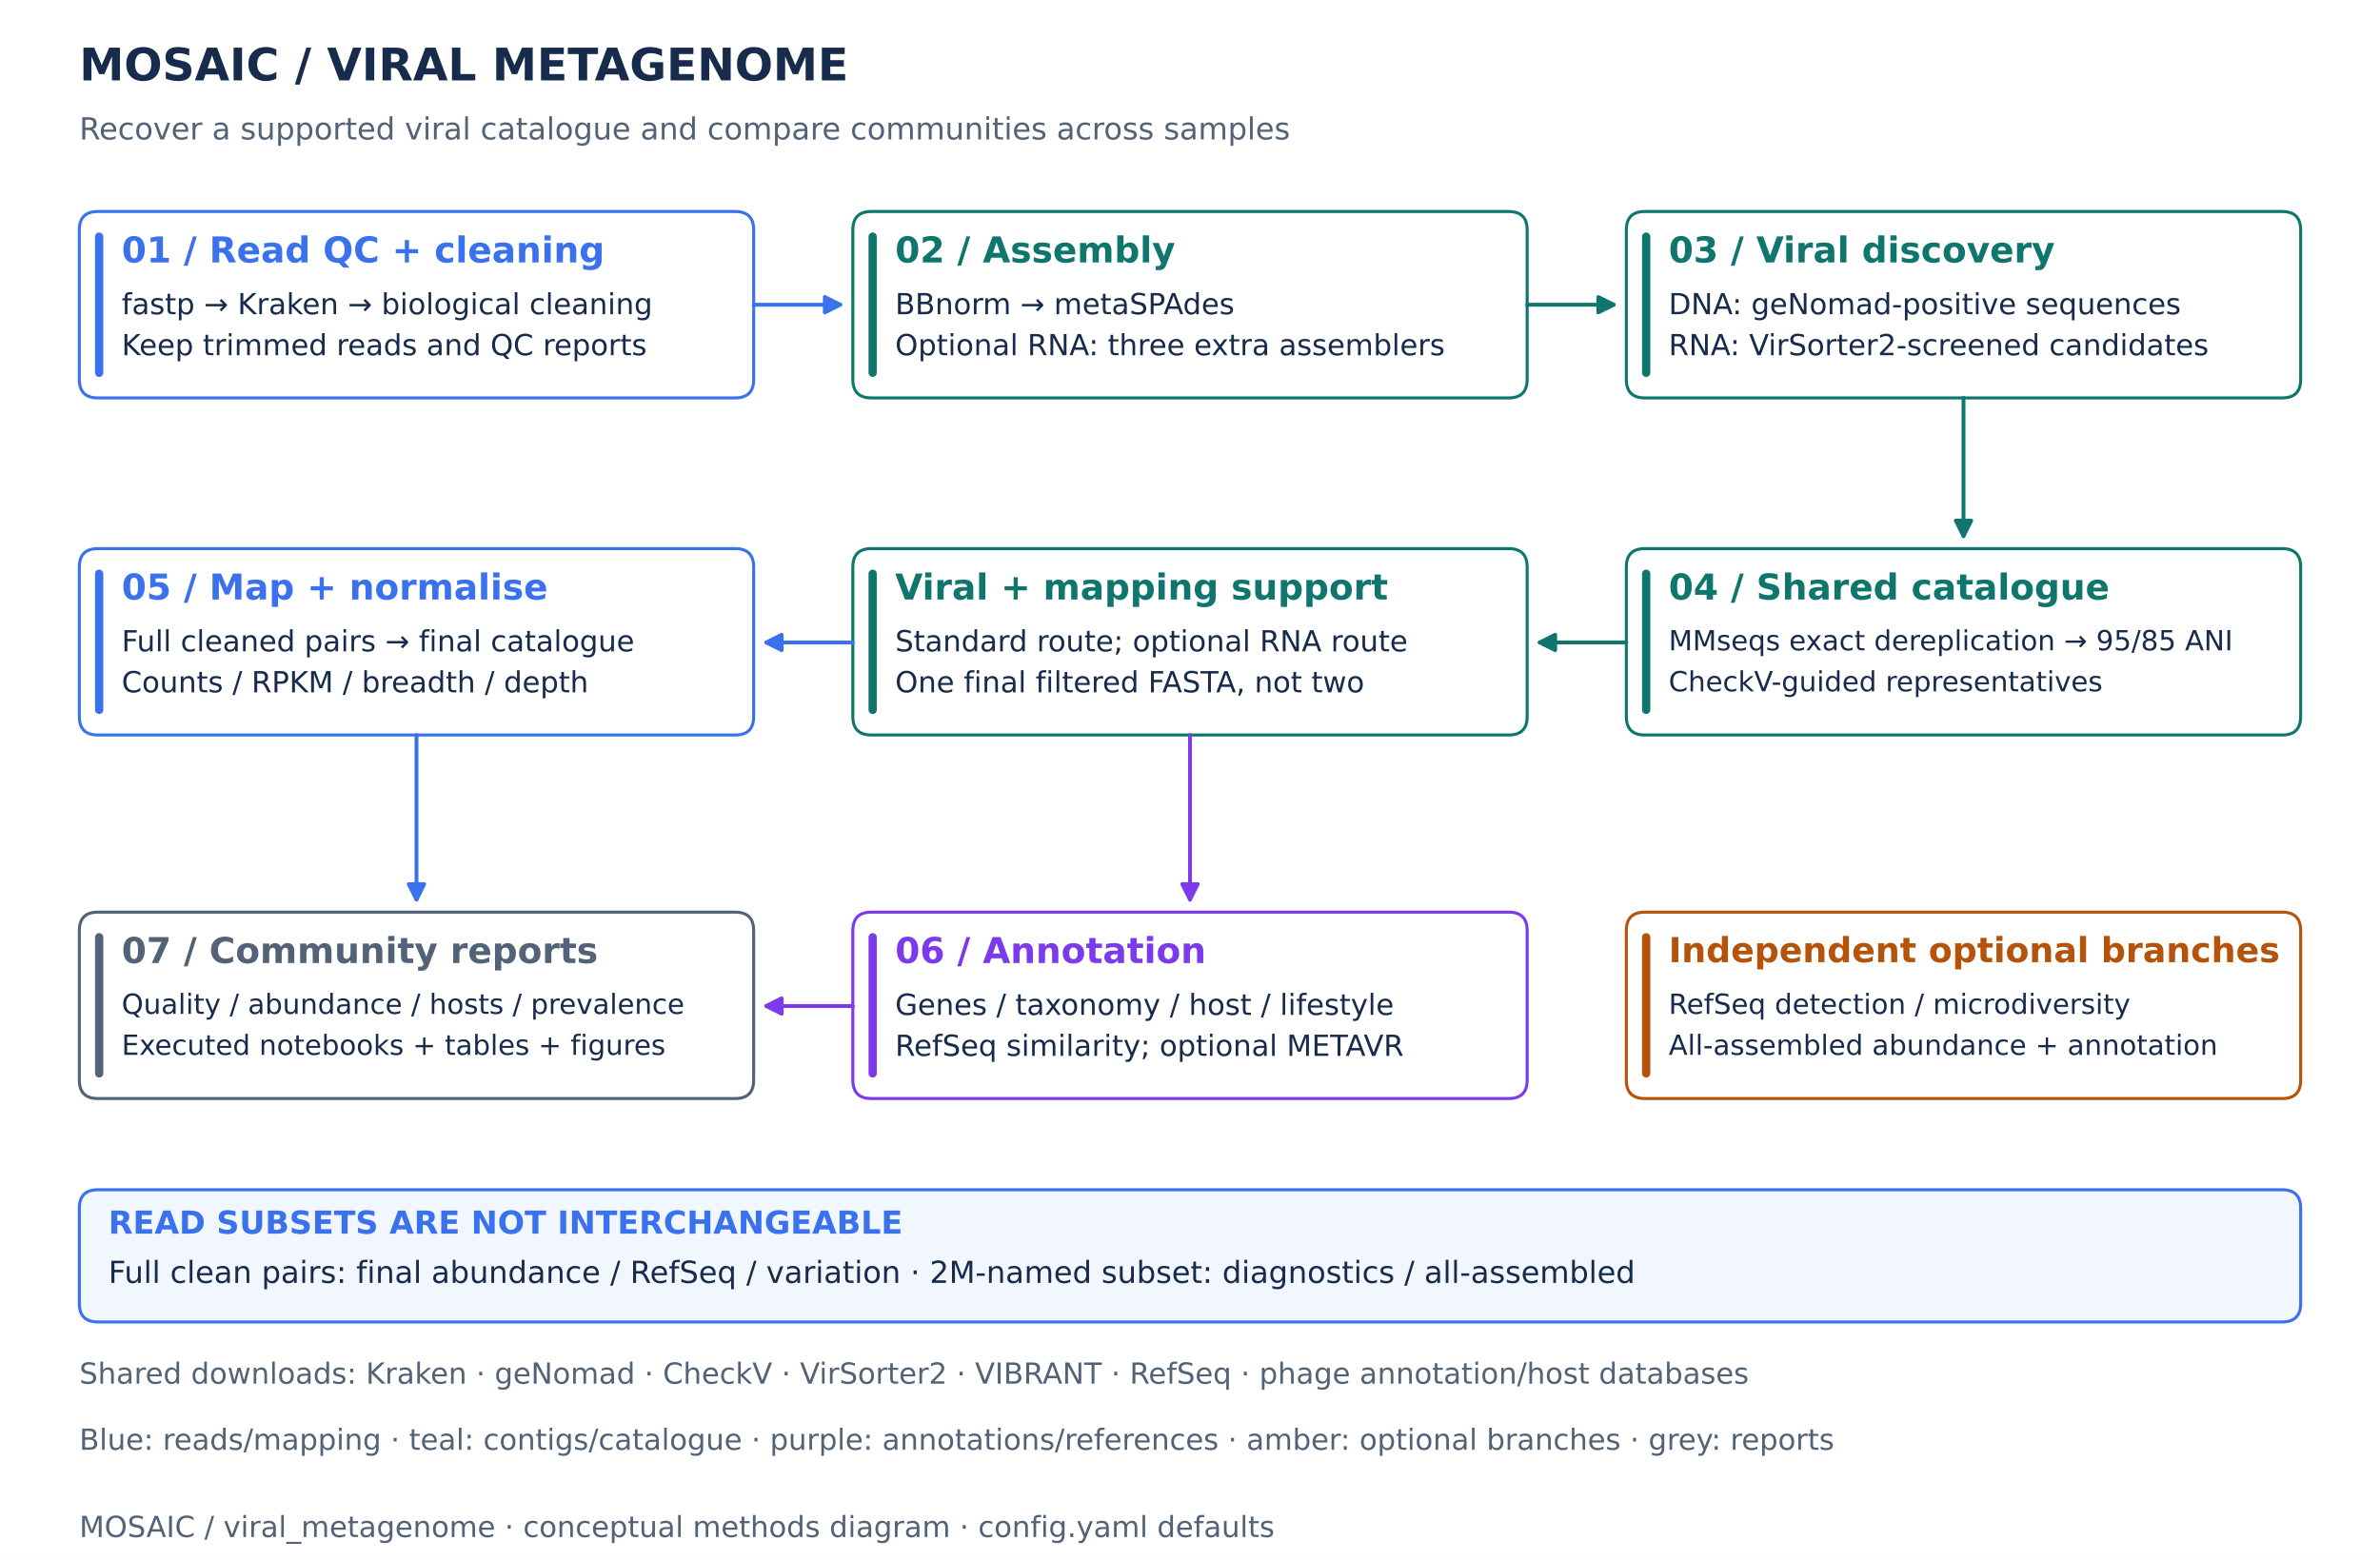
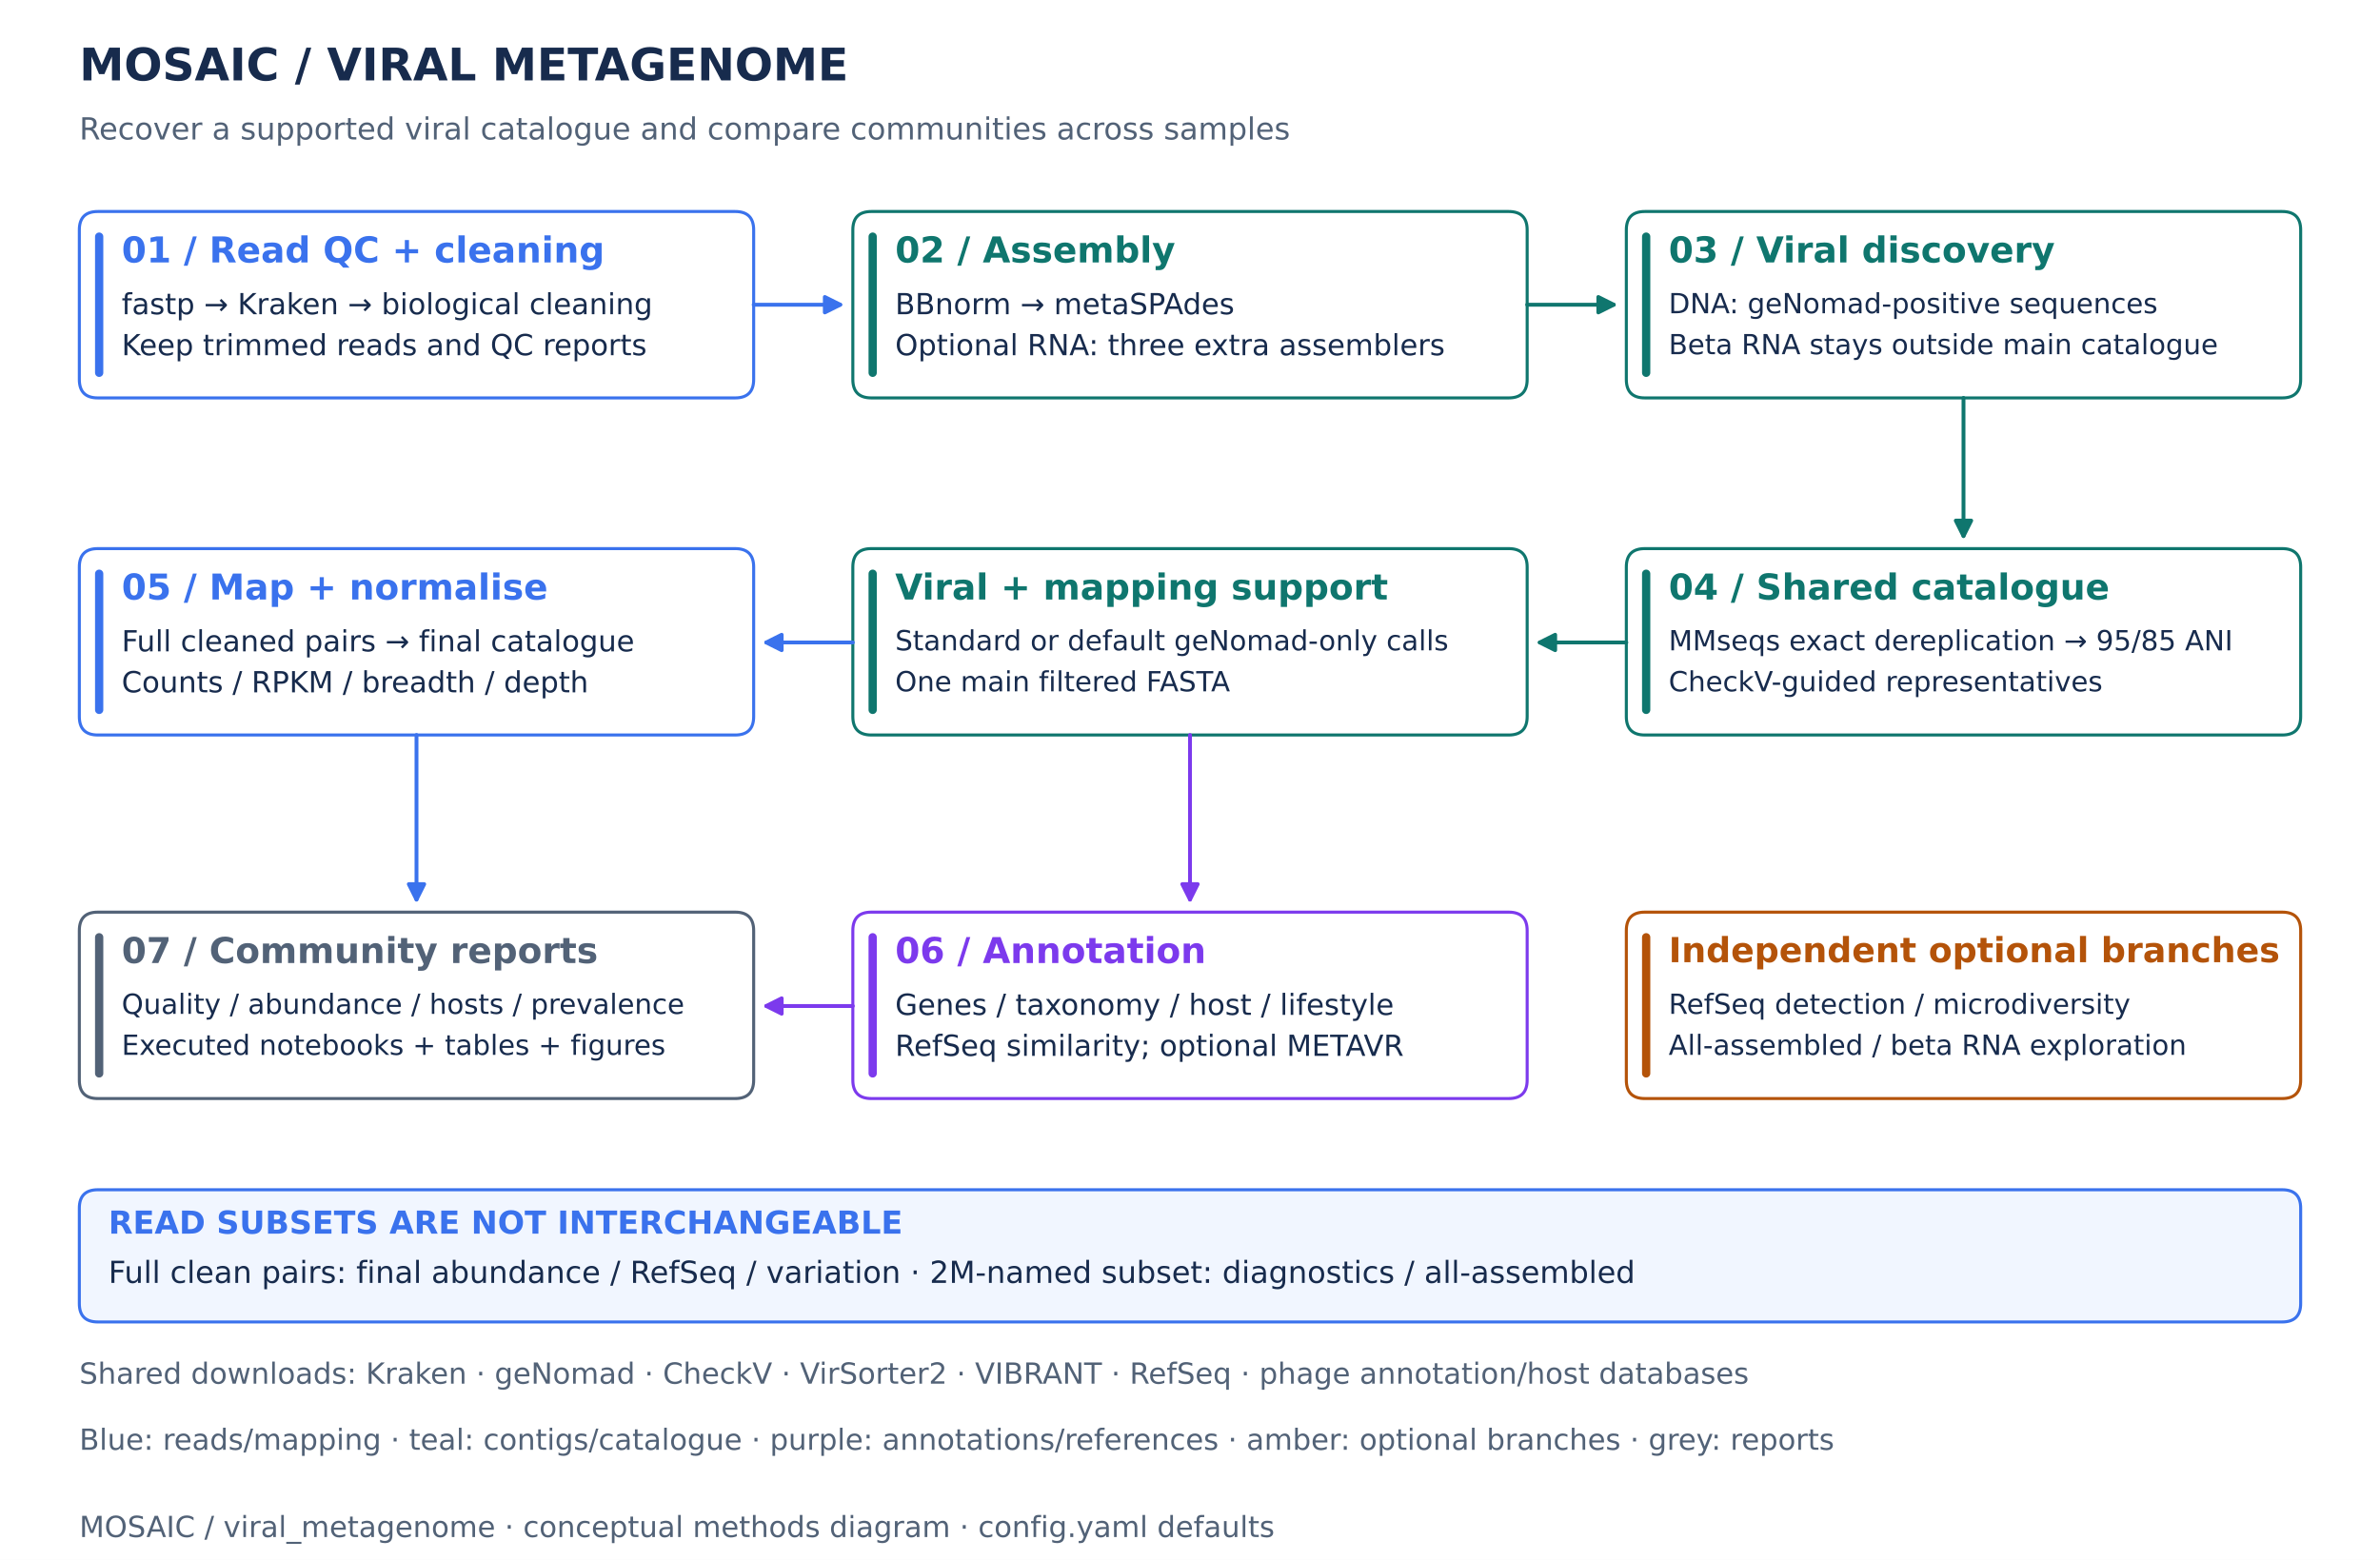
<svg xmlns="http://www.w3.org/2000/svg" width="864pt" height="566.4pt" viewBox="0 0 864 566.4" version="1.1">
  <defs>
    <style type="text/css">*{stroke-linejoin: round; stroke-linecap: butt}</style>
  </defs>
  <g id="figure_1">
    <g id="patch_1">
      <path d="M 0 566.4 L 864 566.4 L 864 0 L 0 0 z " style="fill: #ffffff" />
    </g>
    <g id="axes_1">
      <g id="patch_2">
        <path d="M 35.52 76.8 L 266.88 76.8 Q 273.6 76.8 273.6 83.52 L 273.6 137.76 Q 273.6 144.48 266.88 144.48 L 35.52 144.48 Q 28.8 144.48 28.8 137.76 L 28.8 83.52 Q 28.8 76.8 35.52 76.8 z " clip-path="url(#p16127d34ea)" style="fill: #ffffff; stroke: #3a72ed; stroke-width: 1.1; stroke-linejoin: miter" />
      </g>
      <g id="patch_3">
        <path d="M 316.32 76.8 L 547.68 76.8 Q 554.4 76.8 554.4 83.52 L 554.4 137.76 Q 554.4 144.48 547.68 144.48 L 316.32 144.48 Q 309.6 144.48 309.6 137.76 L 309.6 83.52 Q 309.6 76.8 316.32 76.8 z " clip-path="url(#p16127d34ea)" style="fill: #ffffff; stroke: #0f766e; stroke-width: 1.1; stroke-linejoin: miter" />
      </g>
      <g id="patch_4">
        <path d="M 597.12 76.8 L 828.48 76.8 Q 835.2 76.8 835.2 83.52 L 835.2 137.76 Q 835.2 144.48 828.48 144.48 L 597.12 144.48 Q 590.4 144.48 590.4 137.76 L 590.4 83.52 Q 590.4 76.8 597.12 76.8 z " clip-path="url(#p16127d34ea)" style="fill: #ffffff; stroke: #0f766e; stroke-width: 1.1; stroke-linejoin: miter" />
      </g>
      <g id="patch_5">
        <path d="M 273.6 110.64 Q 290.099 110.64 305.033 110.64 " clip-path="url(#p16127d34ea)" style="fill: none; stroke: #3a72ed; stroke-width: 1.4; stroke-linecap: round" />
        <path d="M 299.433 107.84 L 305.033 110.64 L 299.433 113.44 z " clip-path="url(#p16127d34ea)" style="fill: #3a72ed; stroke: #3a72ed; stroke-width: 1.4; stroke-linecap: round" />
      </g>
      <g id="patch_6">
        <path d="M 554.4 110.64 Q 570.899 110.64 585.833 110.64 " clip-path="url(#p16127d34ea)" style="fill: none; stroke: #0f766e; stroke-width: 1.4; stroke-linecap: round" />
        <path d="M 580.233 107.84 L 585.833 110.64 L 580.233 113.44 z " clip-path="url(#p16127d34ea)" style="fill: #0f766e; stroke: #0f766e; stroke-width: 1.4; stroke-linecap: round" />
      </g>
      <g id="patch_7">
        <path d="M 597.12 199.2 L 828.48 199.2 Q 835.2 199.2 835.2 205.92 L 835.2 260.16 Q 835.2 266.88 828.48 266.88 L 597.12 266.88 Q 590.4 266.88 590.4 260.16 L 590.4 205.92 Q 590.4 199.2 597.12 199.2 z " clip-path="url(#p16127d34ea)" style="fill: #ffffff; stroke: #0f766e; stroke-width: 1.1; stroke-linejoin: miter" />
      </g>
      <g id="patch_8">
        <path d="M 316.32 199.2 L 547.68 199.2 Q 554.4 199.2 554.4 205.92 L 554.4 260.16 Q 554.4 266.88 547.68 266.88 L 316.32 266.88 Q 309.6 266.88 309.6 260.16 L 309.6 205.92 Q 309.6 199.2 316.32 199.2 z " clip-path="url(#p16127d34ea)" style="fill: #ffffff; stroke: #0f766e; stroke-width: 1.1; stroke-linejoin: miter" />
      </g>
      <g id="patch_9">
        <path d="M 35.52 199.2 L 266.88 199.2 Q 273.6 199.2 273.6 205.92 L 273.6 260.16 Q 273.6 266.88 266.88 266.88 L 35.52 266.88 Q 28.8 266.88 28.8 260.16 L 28.8 205.92 Q 28.8 199.2 35.52 199.2 z " clip-path="url(#p16127d34ea)" style="fill: #ffffff; stroke: #3a72ed; stroke-width: 1.1; stroke-linejoin: miter" />
      </g>
      <g id="patch_10">
        <path d="M 712.8 144.48 Q 712.8 170.339 712.8 194.632 " clip-path="url(#p16127d34ea)" style="fill: none; stroke: #0f766e; stroke-width: 1.4; stroke-linecap: round" />
        <path d="M 715.6 189.032 L 712.8 194.632 L 710 189.032 z " clip-path="url(#p16127d34ea)" style="fill: #0f766e; stroke: #0f766e; stroke-width: 1.4; stroke-linecap: round" />
      </g>
      <g id="patch_11">
        <path d="M 590.4 233.28 Q 573.901 233.28 558.967 233.28 " clip-path="url(#p16127d34ea)" style="fill: none; stroke: #0f766e; stroke-width: 1.4; stroke-linecap: round" />
        <path d="M 564.567 236.08 L 558.967 233.28 L 564.567 230.48 z " clip-path="url(#p16127d34ea)" style="fill: #0f766e; stroke: #0f766e; stroke-width: 1.4; stroke-linecap: round" />
      </g>
      <g id="patch_12">
        <path d="M 309.6 233.28 Q 293.101 233.28 278.167 233.28 " clip-path="url(#p16127d34ea)" style="fill: none; stroke: #3a72ed; stroke-width: 1.4; stroke-linecap: round" />
        <path d="M 283.767 236.08 L 278.167 233.28 L 283.767 230.48 z " clip-path="url(#p16127d34ea)" style="fill: #3a72ed; stroke: #3a72ed; stroke-width: 1.4; stroke-linecap: round" />
      </g>
      <g id="patch_13">
        <path d="M 35.52 331.2 L 266.88 331.2 Q 273.6 331.2 273.6 337.92 L 273.6 392.16 Q 273.6 398.88 266.88 398.88 L 35.52 398.88 Q 28.8 398.88 28.8 392.16 L 28.8 337.92 Q 28.8 331.2 35.52 331.2 z " clip-path="url(#p16127d34ea)" style="fill: #ffffff; stroke: #526277; stroke-width: 1.1; stroke-linejoin: miter" />
      </g>
      <g id="patch_14">
        <path d="M 316.32 331.2 L 547.68 331.2 Q 554.4 331.2 554.4 337.92 L 554.4 392.16 Q 554.4 398.88 547.68 398.88 L 316.32 398.88 Q 309.6 398.88 309.6 392.16 L 309.6 337.92 Q 309.6 331.2 316.32 331.2 z " clip-path="url(#p16127d34ea)" style="fill: #ffffff; stroke: #7c3aed; stroke-width: 1.1; stroke-linejoin: miter" />
      </g>
      <g id="patch_15">
        <path d="M 597.12 331.2 L 828.48 331.2 Q 835.2 331.2 835.2 337.92 L 835.2 392.16 Q 835.2 398.88 828.48 398.88 L 597.12 398.88 Q 590.4 398.88 590.4 392.16 L 590.4 337.92 Q 590.4 331.2 597.12 331.2 z " clip-path="url(#p16127d34ea)" style="fill: #ffffff; stroke: #b45309; stroke-width: 1.1; stroke-linejoin: miter" />
      </g>
      <g id="patch_16">
        <path d="M 151.2 266.88 Q 151.2 297.538 151.2 326.632 " clip-path="url(#p16127d34ea)" style="fill: none; stroke: #3a72ed; stroke-width: 1.4; stroke-linecap: round" />
        <path d="M 154 321.032 L 151.2 326.632 L 148.4 321.032 z " clip-path="url(#p16127d34ea)" style="fill: #3a72ed; stroke: #3a72ed; stroke-width: 1.4; stroke-linecap: round" />
      </g>
      <g id="patch_17">
        <path d="M 432 266.88 Q 432 297.538 432 326.632 " clip-path="url(#p16127d34ea)" style="fill: none; stroke: #7c3aed; stroke-width: 1.4; stroke-linecap: round" />
        <path d="M 434.8 321.032 L 432 326.632 L 429.2 321.032 z " clip-path="url(#p16127d34ea)" style="fill: #7c3aed; stroke: #7c3aed; stroke-width: 1.4; stroke-linecap: round" />
      </g>
      <g id="patch_18">
        <path d="M 309.6 365.28 Q 293.101 365.28 278.167 365.28 " clip-path="url(#p16127d34ea)" style="fill: none; stroke: #7c3aed; stroke-width: 1.4; stroke-linecap: round" />
        <path d="M 283.767 368.08 L 278.167 365.28 L 283.767 362.48 z " clip-path="url(#p16127d34ea)" style="fill: #7c3aed; stroke: #7c3aed; stroke-width: 1.4; stroke-linecap: round" />
      </g>
      <g id="patch_19">
        <path d="M 35.52 432 L 828.48 432 Q 835.2 432 835.2 438.72 L 835.2 473.28 Q 835.2 480 828.48 480 L 35.52 480 Q 28.8 480 28.8 473.28 L 28.8 438.72 Q 28.8 432 35.52 432 z " clip-path="url(#p16127d34ea)" style="fill: #f1f6ff; stroke: #3a72ed; stroke-width: 1.1; stroke-linejoin: miter" />
      </g>
      <g id="line2d_1">
        <path d="M 36 85.92 L 36 135.36 " clip-path="url(#p16127d34ea)" style="fill: none; stroke: #3a72ed; stroke-width: 3; stroke-linecap: round" />
      </g>
      <g id="line2d_2">
        <path d="M 316.8 85.92 L 316.8 135.36 " clip-path="url(#p16127d34ea)" style="fill: none; stroke: #0f766e; stroke-width: 3; stroke-linecap: round" />
      </g>
      <g id="line2d_3">
        <path d="M 597.6 85.92 L 597.6 135.36 " clip-path="url(#p16127d34ea)" style="fill: none; stroke: #0f766e; stroke-width: 3; stroke-linecap: round" />
      </g>
      <g id="line2d_4">
        <path d="M 597.6 208.32 L 597.6 257.76 " clip-path="url(#p16127d34ea)" style="fill: none; stroke: #0f766e; stroke-width: 3; stroke-linecap: round" />
      </g>
      <g id="line2d_5">
        <path d="M 316.8 208.32 L 316.8 257.76 " clip-path="url(#p16127d34ea)" style="fill: none; stroke: #0f766e; stroke-width: 3; stroke-linecap: round" />
      </g>
      <g id="line2d_6">
        <path d="M 36 208.32 L 36 257.76 " clip-path="url(#p16127d34ea)" style="fill: none; stroke: #3a72ed; stroke-width: 3; stroke-linecap: round" />
      </g>
      <g id="line2d_7">
        <path d="M 36 340.32 L 36 389.76 " clip-path="url(#p16127d34ea)" style="fill: none; stroke: #526277; stroke-width: 3; stroke-linecap: round" />
      </g>
      <g id="line2d_8">
        <path d="M 316.8 340.32 L 316.8 389.76 " clip-path="url(#p16127d34ea)" style="fill: none; stroke: #7c3aed; stroke-width: 3; stroke-linecap: round" />
      </g>
      <g id="line2d_9">
        <path d="M 597.6 340.32 L 597.6 389.76 " clip-path="url(#p16127d34ea)" style="fill: none; stroke: #b45309; stroke-width: 3; stroke-linecap: round" />
      </g>
      <g id="text_1">
        <text style="font-weight: 700; font-size: 16.32px; font-family: 'DejaVu Sans'; text-anchor: start; fill: #172b4d" x="28.8" y="29.201" transform="rotate(-0 28.8 29.20065)">MOSAIC / VIRAL METAGENOME</text>
      </g>
      <g id="text_2">
        <text style="font-size: 11.04px; font-family: 'DejaVu Sans'; text-anchor: start; fill: #526277" x="28.8" y="50.629" transform="rotate(-0 28.8 50.62868)">Recover a supported viral catalogue and compare communities across samples</text>
      </g>
      <g id="text_3">
        <text style="font-weight: 700; font-size: 12.96px; font-family: 'DejaVu Sans'; text-anchor: start; fill: #3a72ed" x="44.16" y="95.288" transform="rotate(-0 44.16 95.28758)">01 / Read QC + cleaning</text>
      </g>
      <g id="text_4">
        <text style="font-size: 10.56px; font-family: 'DejaVu Sans'; text-anchor: start; fill: #172b4d" x="44.16" y="114.104" transform="rotate(-0 44.16 114.1039)">fastp → Kraken → biological cleaning</text>
      </g>
      <g id="text_5">
        <text style="font-size: 10.56px; font-family: 'DejaVu Sans'; text-anchor: start; fill: #172b4d" x="44.16" y="128.984" transform="rotate(-0 44.16 128.9839)">Keep trimmed reads and QC reports</text>
      </g>
      <g id="text_6">
        <text style="font-weight: 700; font-size: 12.96px; font-family: 'DejaVu Sans'; text-anchor: start; fill: #0f766e" x="324.96" y="95.288" transform="rotate(-0 324.96 95.28758)">02 / Assembly</text>
      </g>
      <g id="text_7">
        <text style="font-size: 10.56px; font-family: 'DejaVu Sans'; text-anchor: start; fill: #172b4d" x="324.96" y="114.104" transform="rotate(-0 324.96 114.1039)">BBnorm → metaSPAdes</text>
      </g>
      <g id="text_8">
        <text style="font-size: 10.56px; font-family: 'DejaVu Sans'; text-anchor: start; fill: #172b4d" x="324.96" y="128.984" transform="rotate(-0 324.96 128.9839)">Optional RNA: three extra assemblers</text>
      </g>
      <g id="text_9">
        <text style="font-weight: 700; font-size: 12.96px; font-family: 'DejaVu Sans'; text-anchor: start; fill: #0f766e" x="605.76" y="95.288" transform="rotate(-0 605.76 95.28758)">03 / Viral discovery</text>
      </g>
      <g id="text_10">
-         <text style="font-size: 10.56px; font-family: 'DejaVu Sans'; text-anchor: start; fill: #172b4d" x="605.76" y="114.104" transform="rotate(-0 605.76 114.1039)">DNA: geNomad-positive sequences</text>
+         <text style="font-size: 10.08px; font-family: 'DejaVu Sans'; text-anchor: start; fill: #172b4d" x="605.76" y="113.739" transform="rotate(-0 605.76 113.7392)">DNA: geNomad-positive sequences</text>
      </g>
      <g id="text_11">
-         <text style="font-size: 10.56px; font-family: 'DejaVu Sans'; text-anchor: start; fill: #172b4d" x="605.76" y="128.984" transform="rotate(-0 605.76 128.9839)">RNA: VirSorter2-screened candidates</text>
+         <text style="font-size: 10.08px; font-family: 'DejaVu Sans'; text-anchor: start; fill: #172b4d" x="605.76" y="128.619" transform="rotate(-0 605.76 128.6192)">Beta RNA stays outside main catalogue</text>
      </g>
      <g id="text_12">
        <text style="font-weight: 700; font-size: 12.96px; font-family: 'DejaVu Sans'; text-anchor: start; fill: #0f766e" x="605.76" y="217.688" transform="rotate(-0 605.76 217.6876)">04 / Shared catalogue</text>
      </g>
      <g id="text_13">
        <text style="font-size: 10.08px; font-family: 'DejaVu Sans'; text-anchor: start; fill: #172b4d" x="605.76" y="236.139" transform="rotate(-0 605.76 236.1392)">MMseqs exact dereplication → 95/85 ANI</text>
      </g>
      <g id="text_14">
        <text style="font-size: 10.08px; font-family: 'DejaVu Sans'; text-anchor: start; fill: #172b4d" x="605.76" y="251.019" transform="rotate(-0 605.76 251.0192)">CheckV-guided representatives</text>
      </g>
      <g id="text_15">
        <text style="font-weight: 700; font-size: 12.96px; font-family: 'DejaVu Sans'; text-anchor: start; fill: #0f766e" x="324.96" y="217.688" transform="rotate(-0 324.96 217.6876)">Viral + mapping support</text>
      </g>
      <g id="text_16">
-         <text style="font-size: 10.56px; font-family: 'DejaVu Sans'; text-anchor: start; fill: #172b4d" x="324.96" y="236.504" transform="rotate(-0 324.96 236.504)">Standard route; optional RNA route</text>
+         <text style="font-size: 10.08px; font-family: 'DejaVu Sans'; text-anchor: start; fill: #172b4d" x="324.96" y="236.139" transform="rotate(-0 324.96 236.1392)">Standard or default geNomad-only calls</text>
      </g>
      <g id="text_17">
-         <text style="font-size: 10.56px; font-family: 'DejaVu Sans'; text-anchor: start; fill: #172b4d" x="324.96" y="251.384" transform="rotate(-0 324.96 251.3839)">One final filtered FASTA, not two</text>
+         <text style="font-size: 10.08px; font-family: 'DejaVu Sans'; text-anchor: start; fill: #172b4d" x="324.96" y="251.019" transform="rotate(-0 324.96 251.0192)">One main filtered FASTA</text>
      </g>
      <g id="text_18">
        <text style="font-weight: 700; font-size: 12.96px; font-family: 'DejaVu Sans'; text-anchor: start; fill: #3a72ed" x="44.16" y="217.688" transform="rotate(-0 44.16 217.6876)">05 / Map + normalise</text>
      </g>
      <g id="text_19">
        <text style="font-size: 10.56px; font-family: 'DejaVu Sans'; text-anchor: start; fill: #172b4d" x="44.16" y="236.504" transform="rotate(-0 44.16 236.504)">Full cleaned pairs → final catalogue</text>
      </g>
      <g id="text_20">
        <text style="font-size: 10.56px; font-family: 'DejaVu Sans'; text-anchor: start; fill: #172b4d" x="44.16" y="251.384" transform="rotate(-0 44.16 251.3839)">Counts / RPKM / breadth / depth</text>
      </g>
      <g id="text_21">
        <text style="font-weight: 700; font-size: 12.96px; font-family: 'DejaVu Sans'; text-anchor: start; fill: #526277" x="44.16" y="349.688" transform="rotate(-0 44.16 349.6876)">07 / Community reports</text>
      </g>
      <g id="text_22">
        <text style="font-size: 10.08px; font-family: 'DejaVu Sans'; text-anchor: start; fill: #172b4d" x="44.16" y="368.139" transform="rotate(-0 44.16 368.1392)">Quality / abundance / hosts / prevalence</text>
      </g>
      <g id="text_23">
        <text style="font-size: 10.08px; font-family: 'DejaVu Sans'; text-anchor: start; fill: #172b4d" x="44.16" y="383.019" transform="rotate(-0 44.16 383.0192)">Executed notebooks + tables + figures</text>
      </g>
      <g id="text_24">
        <text style="font-weight: 700; font-size: 12.96px; font-family: 'DejaVu Sans'; text-anchor: start; fill: #7c3aed" x="324.96" y="349.688" transform="rotate(-0 324.96 349.6876)">06 / Annotation</text>
      </g>
      <g id="text_25">
        <text style="font-size: 10.56px; font-family: 'DejaVu Sans'; text-anchor: start; fill: #172b4d" x="324.96" y="368.504" transform="rotate(-0 324.96 368.5039)">Genes / taxonomy / host / lifestyle</text>
      </g>
      <g id="text_26">
        <text style="font-size: 10.56px; font-family: 'DejaVu Sans'; text-anchor: start; fill: #172b4d" x="324.96" y="383.384" transform="rotate(-0 324.96 383.384)">RefSeq similarity; optional METAVR</text>
      </g>
      <g id="text_27">
        <text style="font-weight: 700; font-size: 12.552px; font-family: 'DejaVu Sans'; text-anchor: start; fill: #b45309" x="605.76" y="349.378" transform="rotate(-0 605.76 349.3779)">Independent optional branches</text>
      </g>
      <g id="text_28">
        <text style="font-size: 10.08px; font-family: 'DejaVu Sans'; text-anchor: start; fill: #172b4d" x="605.76" y="368.139" transform="rotate(-0 605.76 368.1392)">RefSeq detection / microdiversity</text>
      </g>
      <g id="text_29">
-         <text style="font-size: 10.08px; font-family: 'DejaVu Sans'; text-anchor: start; fill: #172b4d" x="605.76" y="383.019" transform="rotate(-0 605.76 383.0192)">All-assembled abundance + annotation</text>
+         <text style="font-size: 10.08px; font-family: 'DejaVu Sans'; text-anchor: start; fill: #172b4d" x="605.76" y="383.019" transform="rotate(-0 605.76 383.0192)">All-assembled / beta RNA exploration</text>
      </g>
      <g id="text_30">
        <text style="font-weight: 700; font-size: 11.52px; font-family: 'DejaVu Sans'; text-anchor: start; fill: #3a72ed" x="39.36" y="447.953" transform="rotate(-0 39.36 447.9534)">READ SUBSETS ARE NOT INTERCHANGEABLE</text>
      </g>
      <g id="text_31">
        <text style="font-size: 11.04px; font-family: 'DejaVu Sans'; text-anchor: start; fill: #172b4d" x="39.36" y="465.829" transform="rotate(-0 39.36 465.8287)">Full clean pairs: final abundance / RefSeq / variation · 2M-named subset: diagnostics / all-assembled</text>
      </g>
      <g id="text_32">
        <text style="font-size: 10.56px; font-family: 'DejaVu Sans'; text-anchor: start; fill: #526277" x="28.8" y="502.424" transform="rotate(-0 28.8 502.4239)">Shared downloads: Kraken · geNomad · CheckV · VirSorter2 · VIBRANT · RefSeq · phage annotation/host databases</text>
      </g>
      <g id="text_33">
        <text style="font-size: 10.56px; font-family: 'DejaVu Sans'; text-anchor: start; fill: #526277" x="28.8" y="526.424" transform="rotate(-0 28.8 526.4239)">Blue: reads/mapping · teal: contigs/catalogue · purple: annotations/references · amber: optional branches · grey: reports</text>
      </g>
      <g id="text_34">
        <text style="font-size: 10.56px; font-family: 'DejaVu Sans'; text-anchor: start; fill: #526277" x="28.8" y="558.104" transform="rotate(-0 28.8 558.104)">MOSAIC / viral_metagenome · conceptual methods diagram · config.yaml defaults</text>
      </g>
    </g>
  </g>
  <defs>
    <clipPath id="p16127d34ea">
      <rect x="0" y="0" width="864" height="566.4" />
    </clipPath>
  </defs>
</svg>
